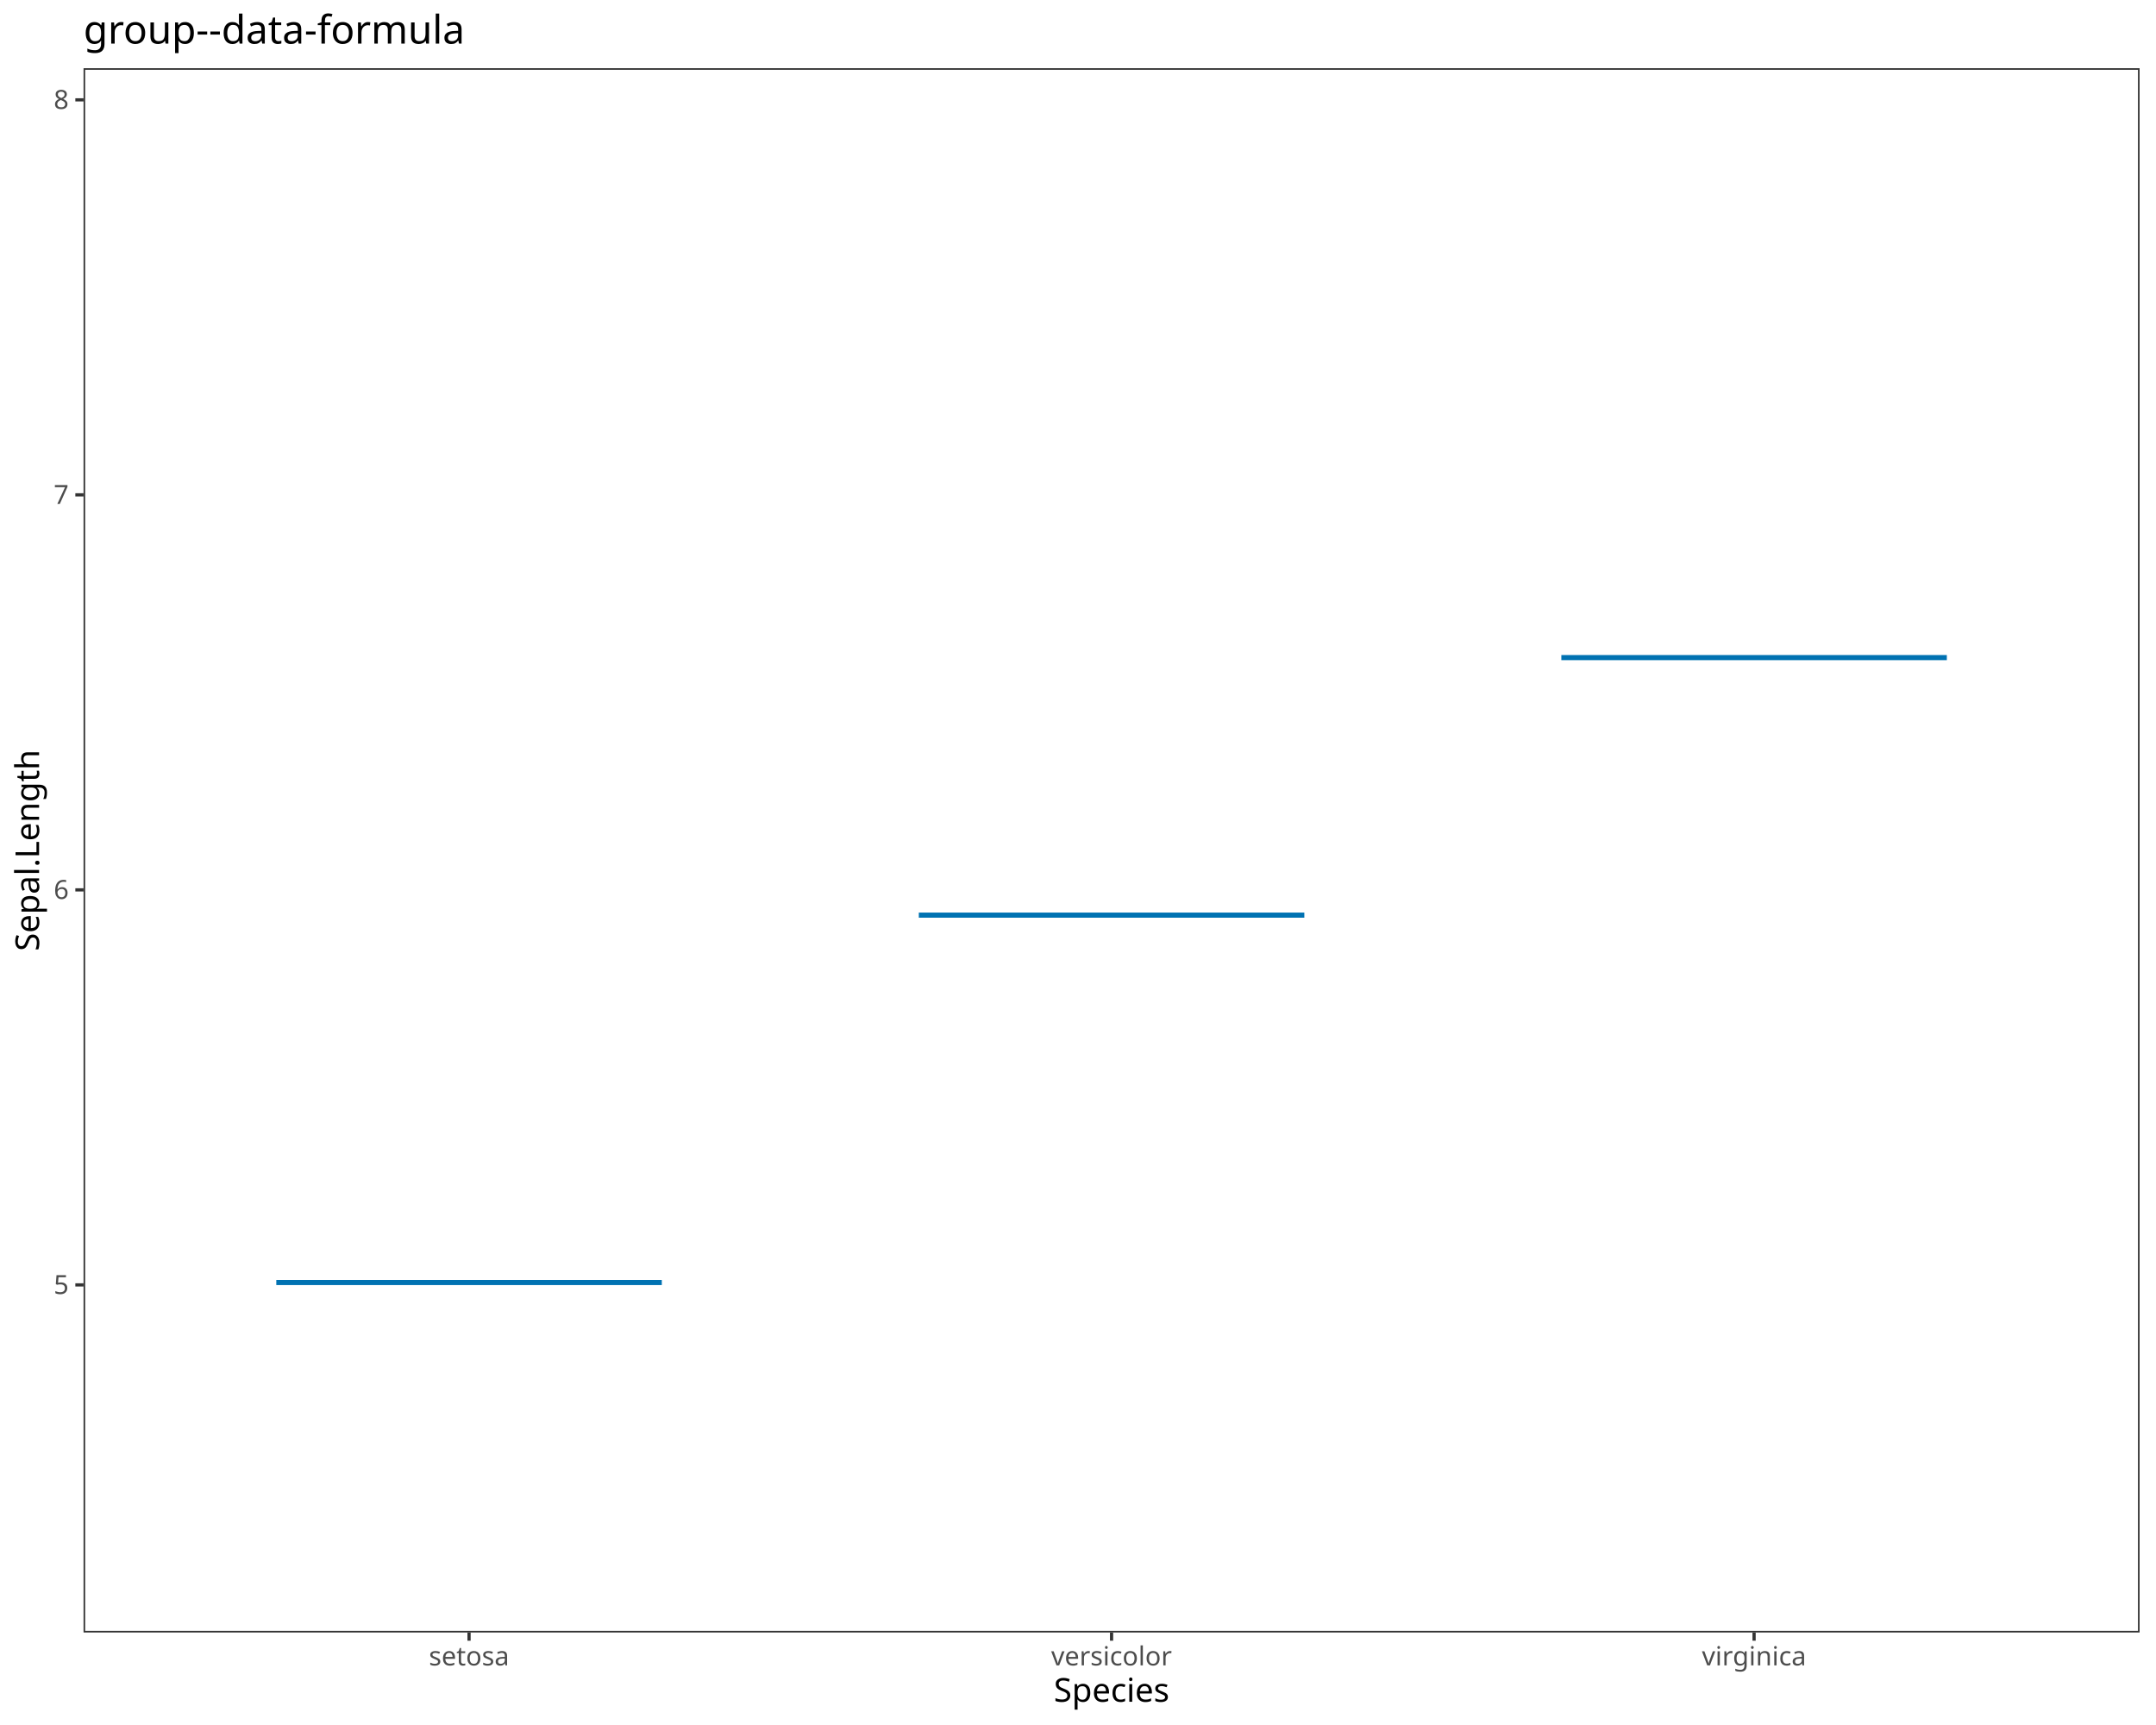
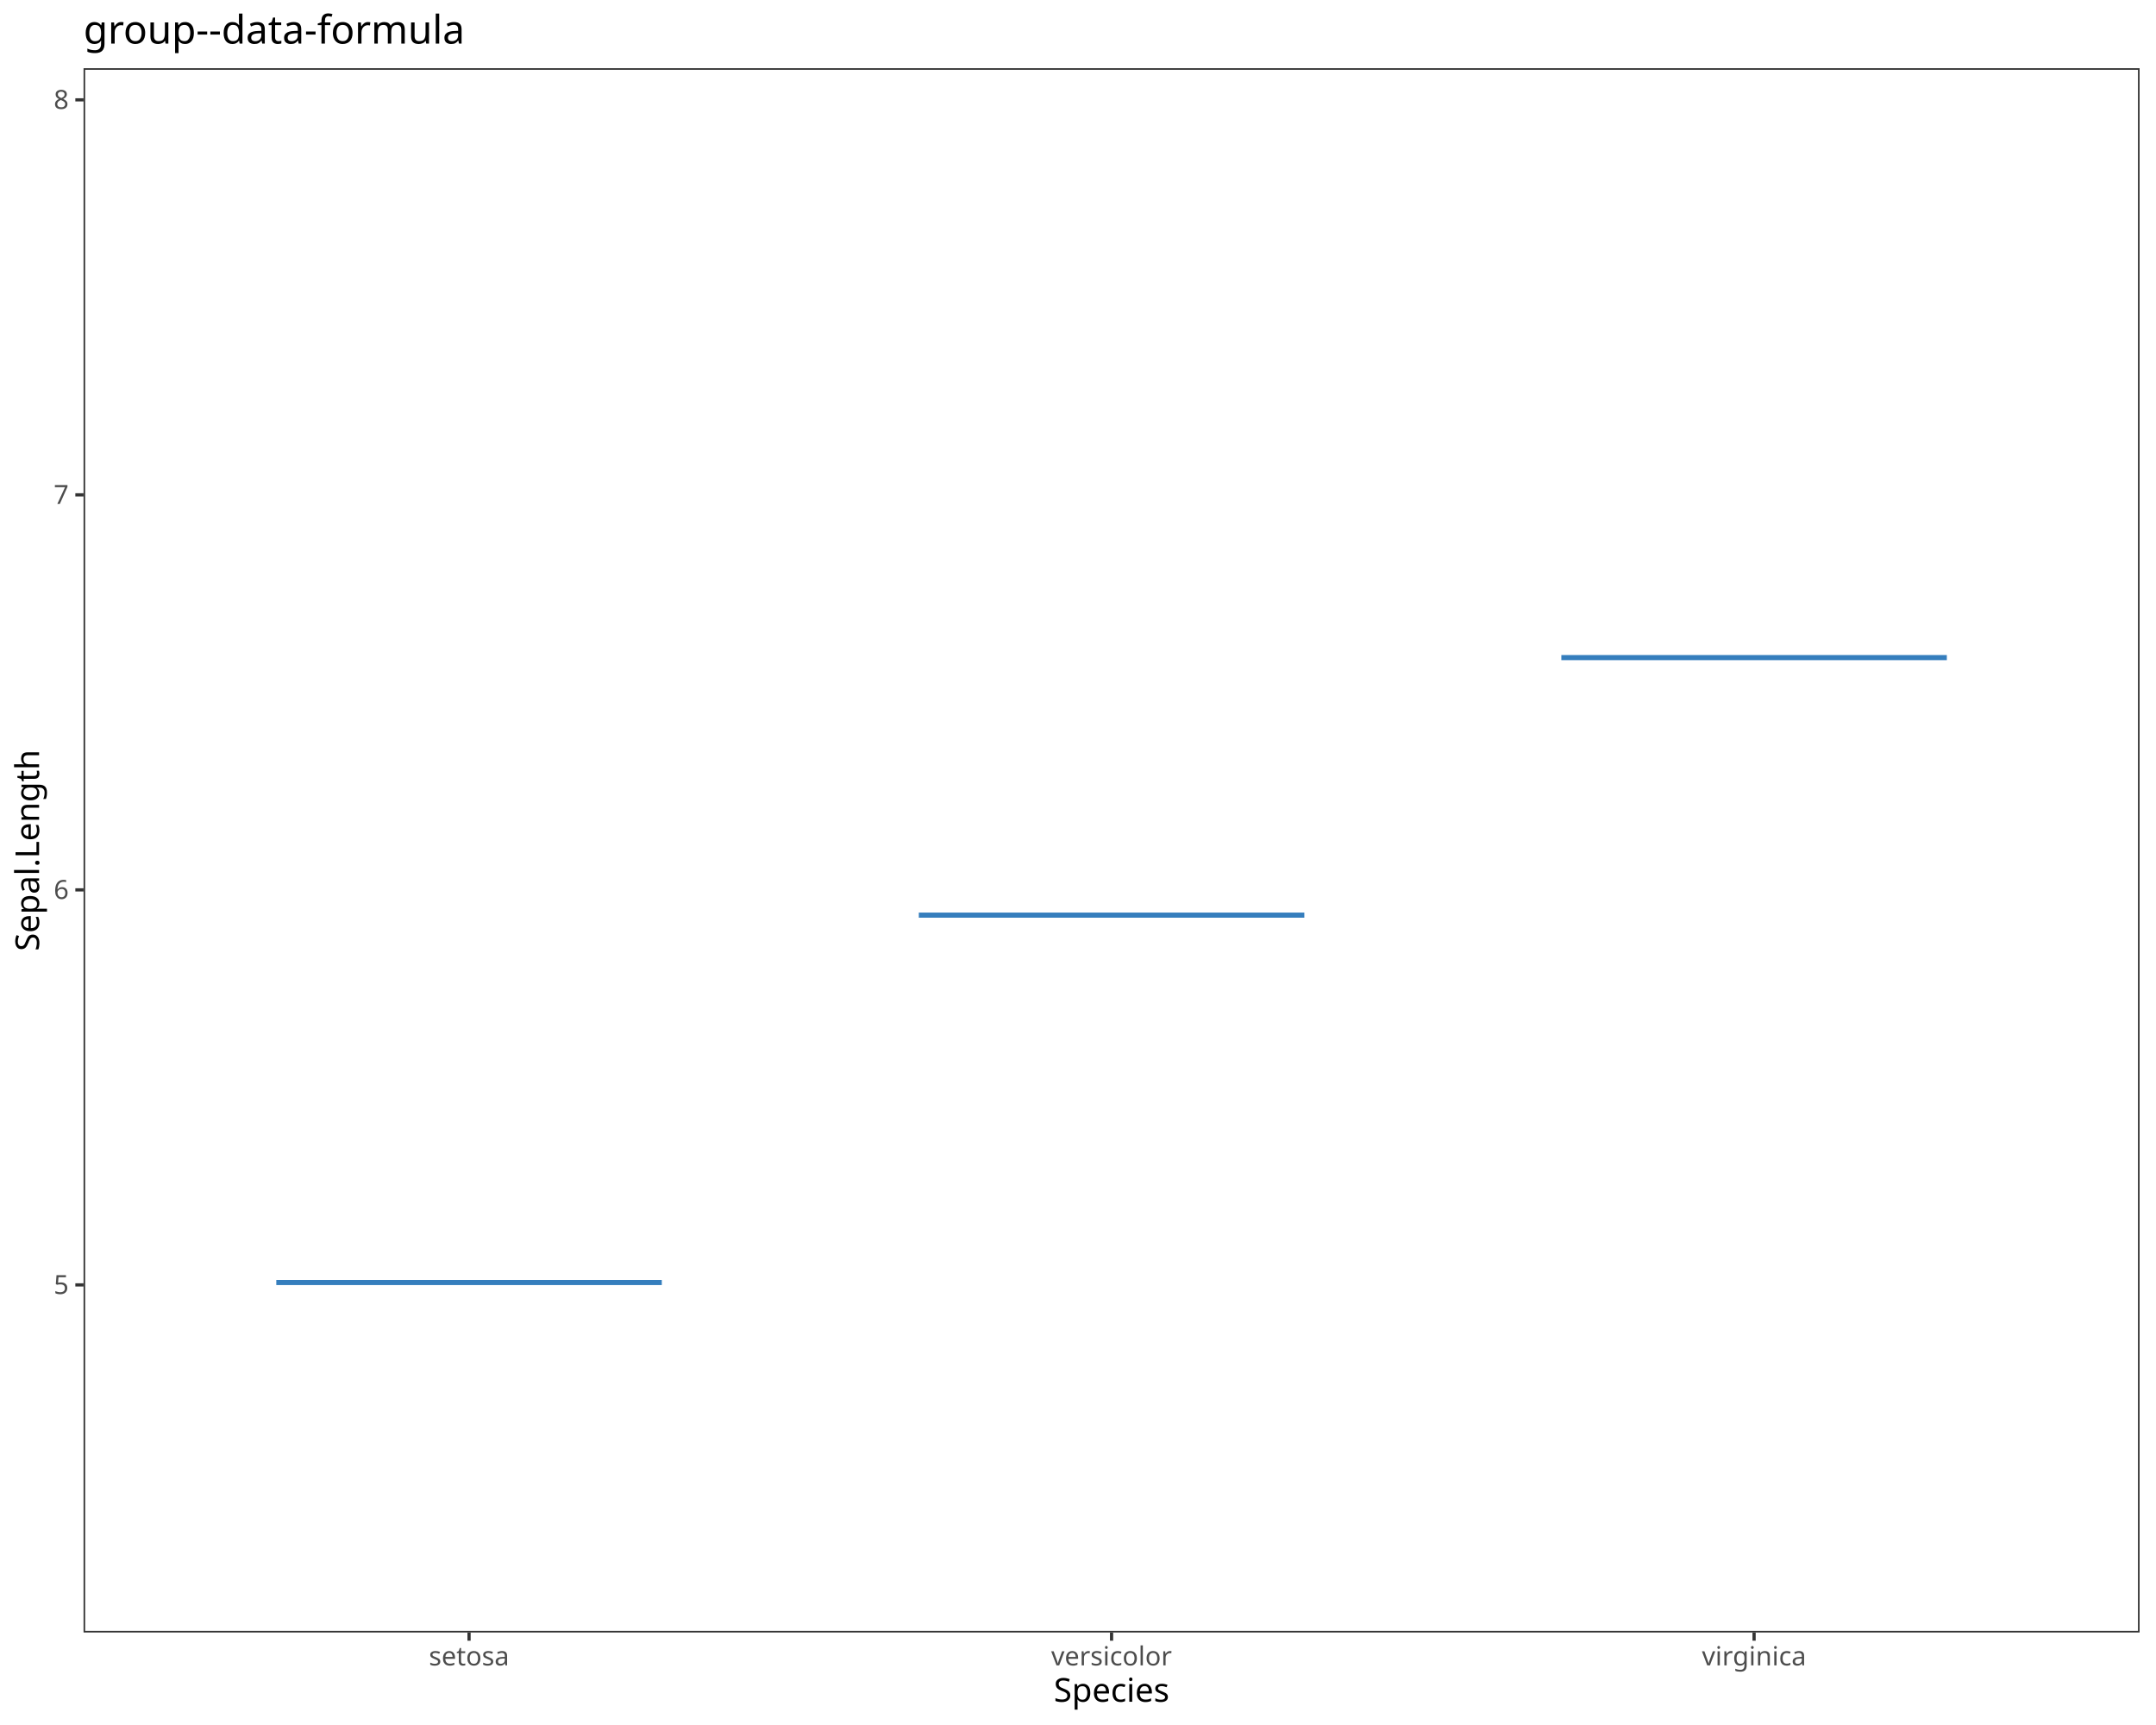
<svg xmlns="http://www.w3.org/2000/svg" class="svglite" data-engine-version="2.0" width="720.00pt" height="576.00pt" viewBox="0 0 720.00 576.00">
  <defs>
    <style type="text/css">
    .svglite line, .svglite polyline, .svglite polygon, .svglite path, .svglite rect, .svglite circle {
      fill: none;
      stroke: #000000;
      stroke-linecap: round;
      stroke-linejoin: round;
      stroke-miterlimit: 10.00;
    }
  </style>
  </defs>
  <rect width="100%" height="100%" style="stroke: none; fill: #FFFFFF;" />
  <defs>
    <clipPath id="cpMC4wMHw3MjAuMDB8MC4wMHw1NzYuMDA=">
      <rect x="0.00" y="0.00" width="720.00" height="576.00" />
    </clipPath>
  </defs>
  <g clip-path="url(#cpMC4wMHw3MjAuMDB8MC4wMHw1NzYuMDA=)">
    <rect x="0.00" y="0.00" width="720.00" height="576.00" style="stroke-width: 1.07; stroke: #FFFFFF; fill: #FFFFFF;" />
  </g>
  <defs>
    <clipPath id="cpMjcuOTB8NzE0LjUyfDIyLjc4fDU0NS4xMQ==">
      <rect x="27.90" y="22.78" width="686.62" height="522.33" />
    </clipPath>
  </defs>
  <g clip-path="url(#cpMjcuOTB8NzE0LjUyfDIyLjc4fDU0NS4xMQ==)">
    <rect x="27.90" y="22.78" width="686.62" height="522.33" style="stroke-width: 1.07; stroke: none; fill: #FFFFFF;" />
-     <line x1="92.27" y1="428.25" x2="221.01" y2="428.25" style="stroke-width: 1.71; stroke: #0072B2; stroke-linecap: butt;" />
-     <line x1="306.84" y1="305.58" x2="435.58" y2="305.58" style="stroke-width: 1.71; stroke: #0072B2; stroke-linecap: butt;" />
-     <line x1="521.41" y1="219.58" x2="650.15" y2="219.58" style="stroke-width: 1.71; stroke: #0072B2; stroke-linecap: butt;" />
+     <line x1="92.27" y1="428.25" x2="221.01" y2="428.25" style="stroke-width: 1.71; stroke: #357EBD; stroke-linecap: butt;" />
+     <line x1="306.84" y1="305.58" x2="435.58" y2="305.58" style="stroke-width: 1.71; stroke: #357EBD; stroke-linecap: butt;" />
+     <line x1="521.41" y1="219.58" x2="650.15" y2="219.58" style="stroke-width: 1.71; stroke: #357EBD; stroke-linecap: butt;" />
    <rect x="27.90" y="22.78" width="686.62" height="522.33" style="stroke-width: 1.07; stroke: #333333;" />
  </g>
  <g clip-path="url(#cpMC4wMHw3MjAuMDB8MC4wMHw1NzYuMDA=)">
    <text x="22.97" y="432.07" text-anchor="end" style="font-size: 8.80px; fill: #4D4D4D; font-family: sans;" textLength="4.89px" lengthAdjust="spacingAndGlyphs">5</text>
    <text x="22.97" y="300.17" text-anchor="end" style="font-size: 8.80px; fill: #4D4D4D; font-family: sans;" textLength="4.89px" lengthAdjust="spacingAndGlyphs">6</text>
    <text x="22.97" y="168.26" text-anchor="end" style="font-size: 8.80px; fill: #4D4D4D; font-family: sans;" textLength="4.89px" lengthAdjust="spacingAndGlyphs">7</text>
    <text x="22.97" y="36.36" text-anchor="end" style="font-size: 8.80px; fill: #4D4D4D; font-family: sans;" textLength="4.89px" lengthAdjust="spacingAndGlyphs">8</text>
    <polyline points="25.16,429.04 27.90,429.04 " style="stroke-width: 1.07; stroke: #333333; stroke-linecap: butt;" />
    <polyline points="25.16,297.14 27.90,297.14 " style="stroke-width: 1.07; stroke: #333333; stroke-linecap: butt;" />
    <polyline points="25.16,165.24 27.90,165.24 " style="stroke-width: 1.07; stroke: #333333; stroke-linecap: butt;" />
    <polyline points="25.16,33.34 27.90,33.34 " style="stroke-width: 1.07; stroke: #333333; stroke-linecap: butt;" />
    <polyline points="156.64,547.85 156.64,545.11 " style="stroke-width: 1.07; stroke: #333333; stroke-linecap: butt;" />
    <polyline points="371.21,547.85 371.21,545.11 " style="stroke-width: 1.07; stroke: #333333; stroke-linecap: butt;" />
    <polyline points="585.78,547.85 585.78,545.11 " style="stroke-width: 1.07; stroke: #333333; stroke-linecap: butt;" />
    <text x="156.64" y="556.10" text-anchor="middle" style="font-size: 8.80px; fill: #4D4D4D; font-family: sans;" textLength="25.94px" lengthAdjust="spacingAndGlyphs">setosa</text>
    <text x="371.21" y="556.10" text-anchor="middle" style="font-size: 8.80px; fill: #4D4D4D; font-family: sans;" textLength="37.66px" lengthAdjust="spacingAndGlyphs">versicolor</text>
    <text x="585.78" y="556.10" text-anchor="middle" style="font-size: 8.80px; fill: #4D4D4D; font-family: sans;" textLength="32.28px" lengthAdjust="spacingAndGlyphs">virginica</text>
    <text x="371.21" y="568.24" text-anchor="middle" style="font-size: 11.00px; font-family: sans;" textLength="39.14px" lengthAdjust="spacingAndGlyphs">Species</text>
    <text transform="translate(13.05,283.95) rotate(-90)" text-anchor="middle" style="font-size: 11.00px; font-family: sans;" textLength="64.84px" lengthAdjust="spacingAndGlyphs">Sepal.Length</text>
    <text x="27.90" y="14.56" style="font-size: 13.20px; font-family: sans;" textLength="116.66px" lengthAdjust="spacingAndGlyphs">group--data-formula</text>
  </g>
</svg>
